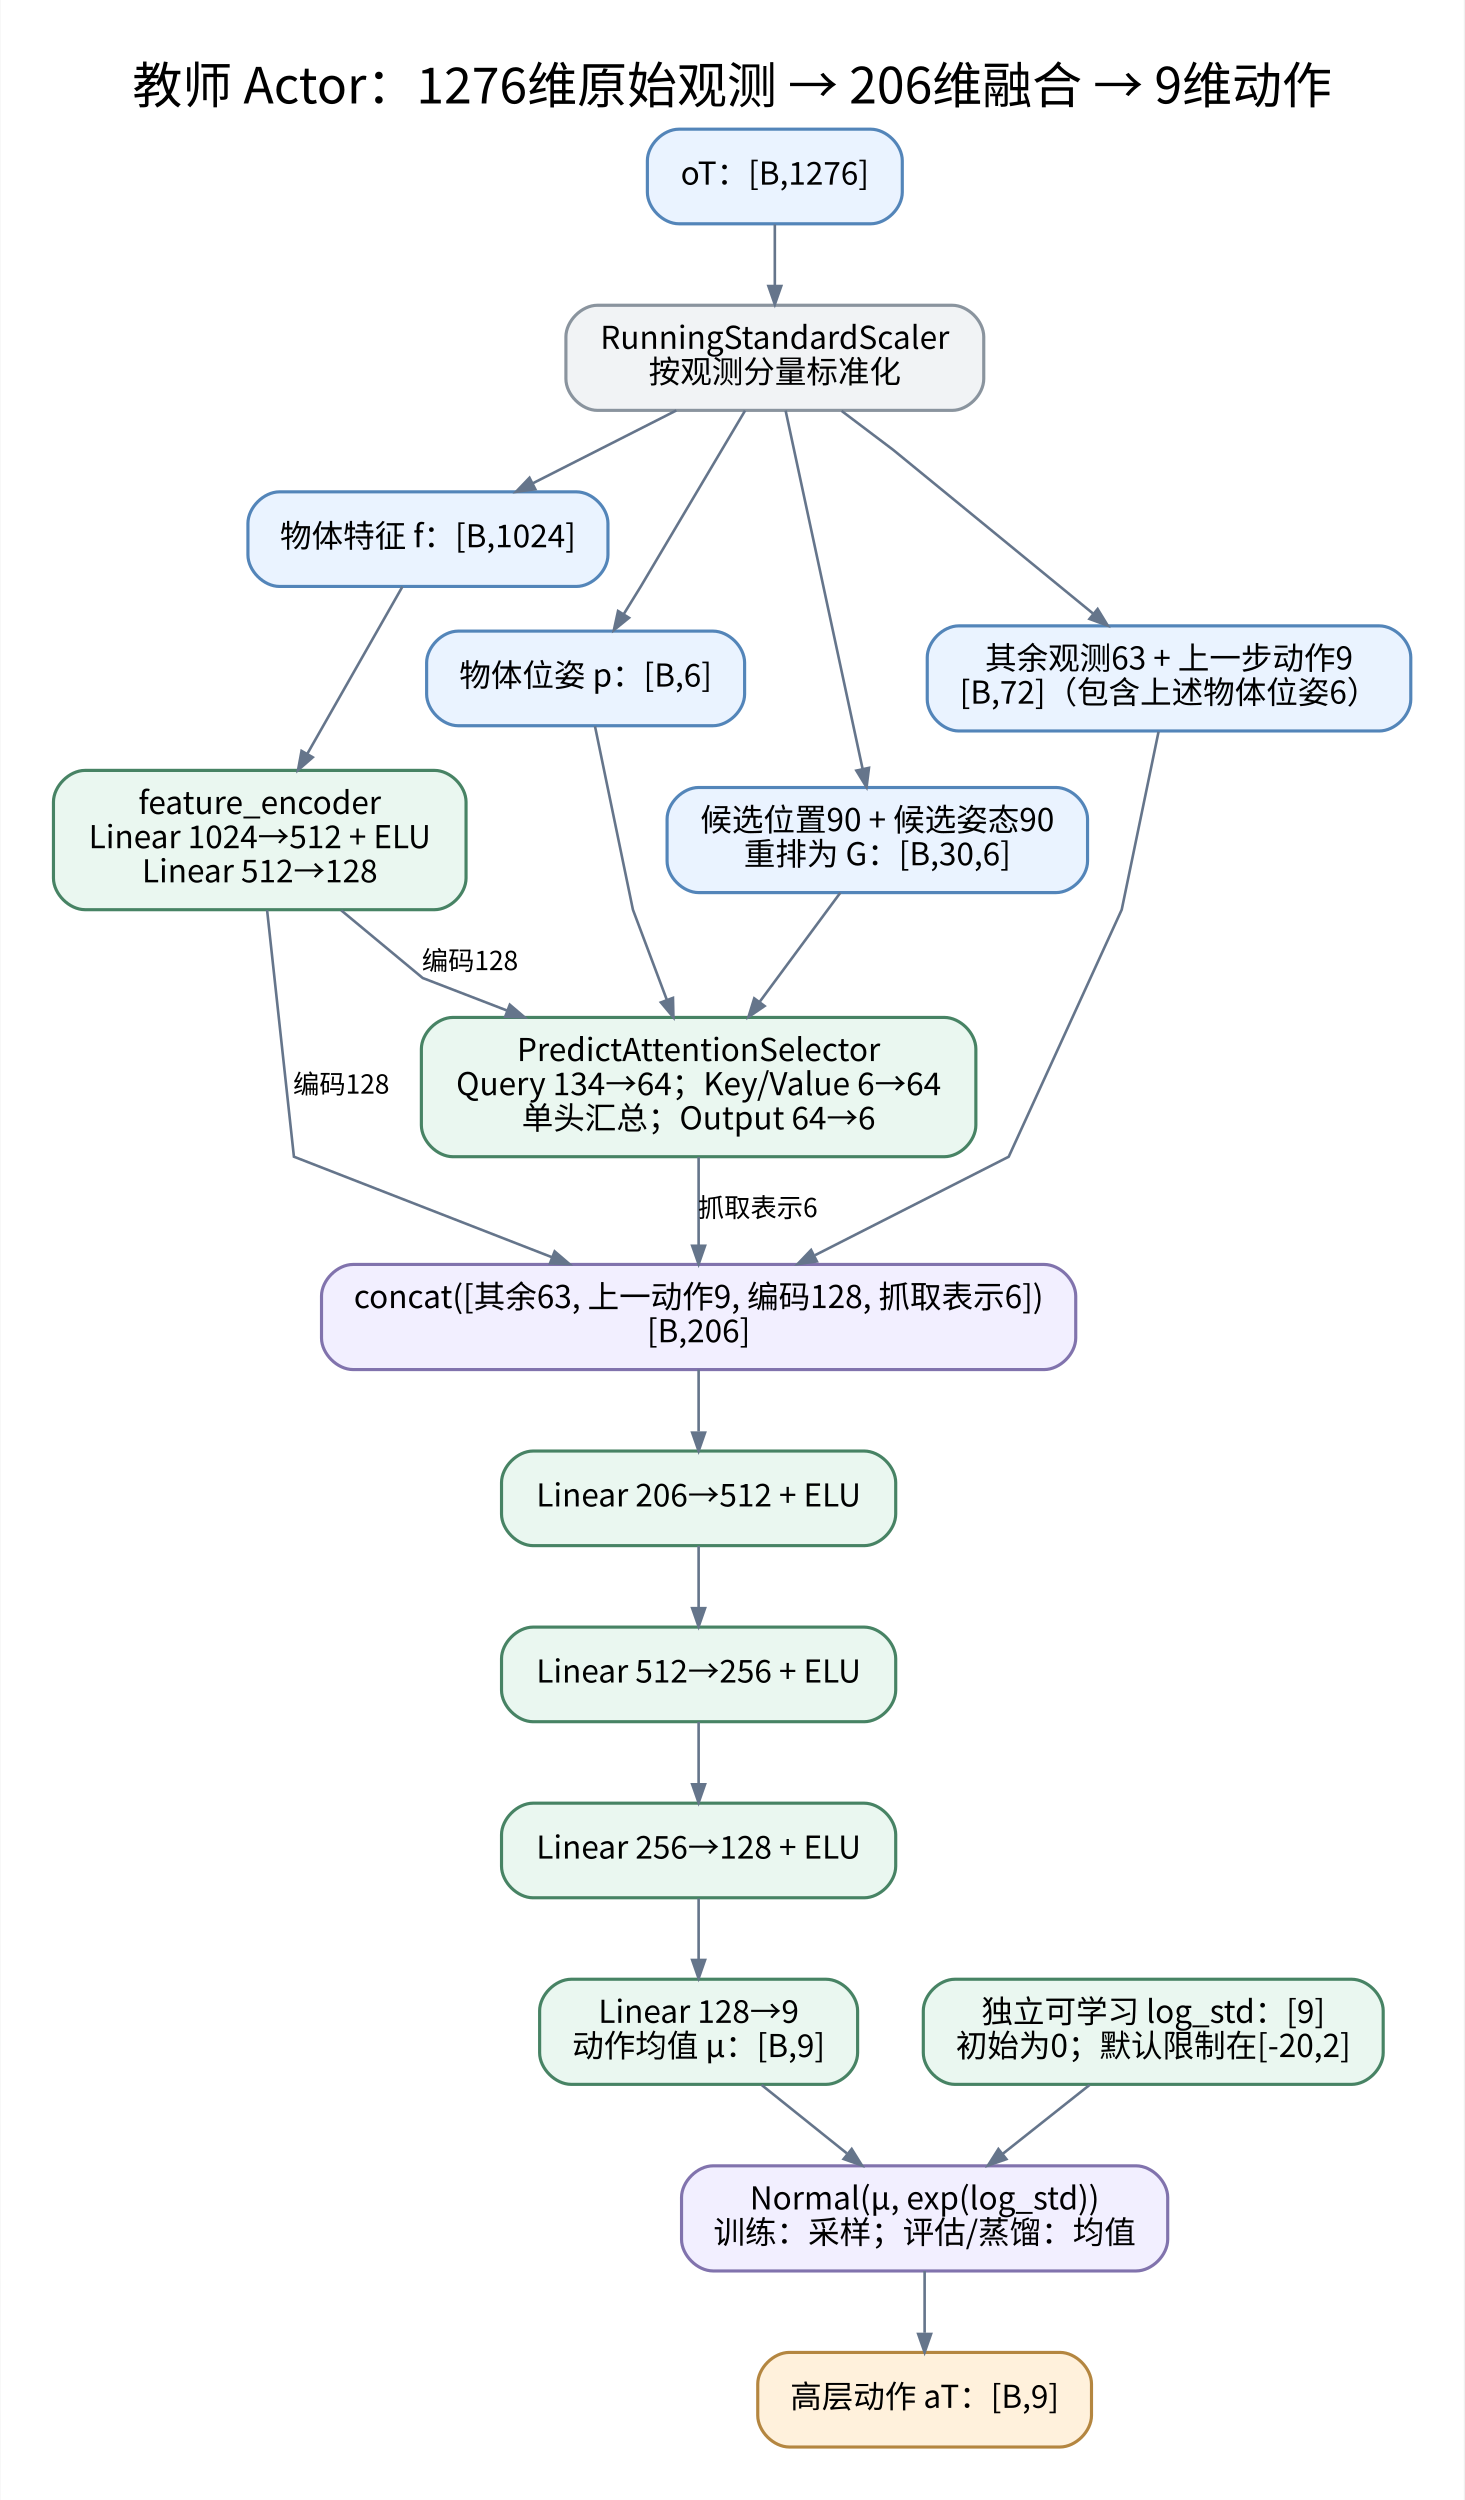
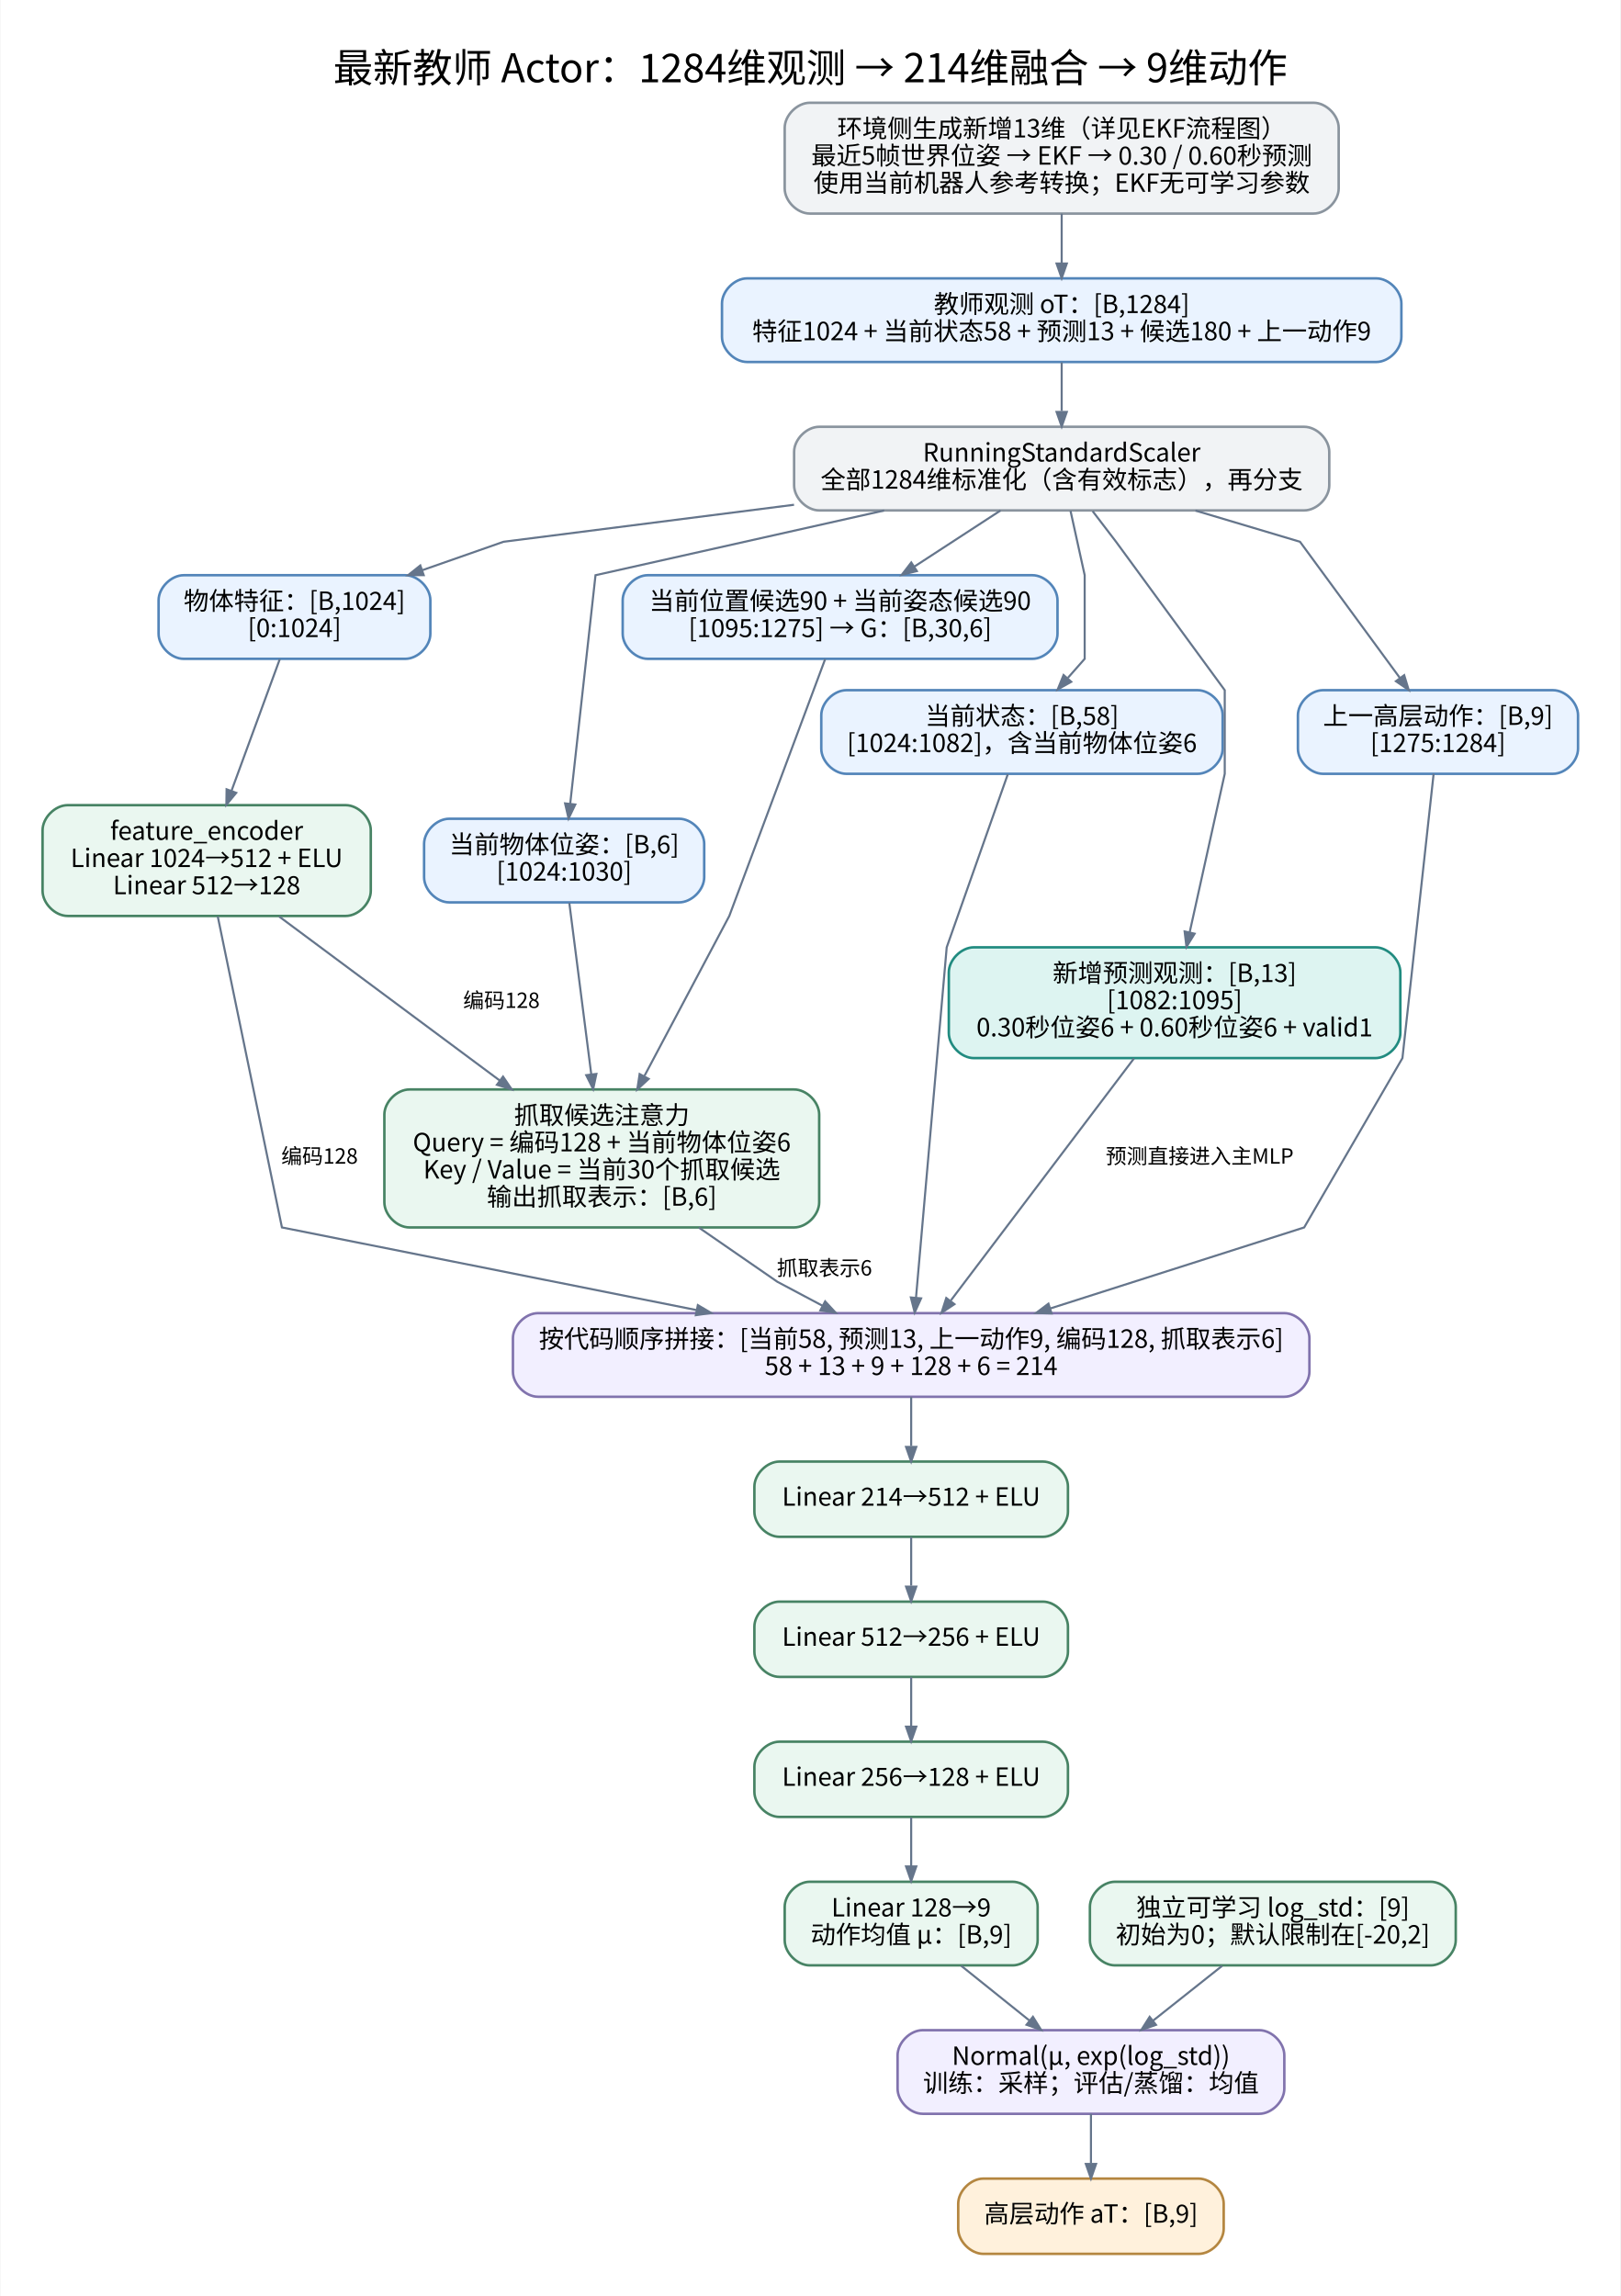
- <svg xmlns="http://www.w3.org/2000/svg" width="557pt" height="951pt" viewBox="0.00 0.00 556.82 951.32">
-   <g id="graph0" class="graph" transform="scale(1 1) rotate(0) translate(20.16 931.16)">
-     <polygon fill="white" stroke="transparent" points="-20.16,20.16 -20.16,-931.16 536.66,-931.16 536.66,20.16 -20.16,20.16" />
-     <text text-anchor="middle" x="258.25" y="-891.8" font-family="Noto Sans CJK SC" font-size="19.00">教师 Actor：1276维原始观测 → 206维融合 → 9维动作</text>
+ <svg xmlns="http://www.w3.org/2000/svg" width="775pt" height="1098pt" viewBox="0.00 0.00 774.82 1098.32">
+   <g id="graph0" class="graph" transform="scale(1 1) rotate(0) translate(20.16 1078.16)">
+     <polygon fill="white" stroke="transparent" points="-20.16,20.16 -20.16,-1078.16 754.66,-1078.16 754.66,20.16 -20.16,20.16" />
+     <text text-anchor="middle" x="367.25" y="-1038.8" font-family="Noto Sans CJK SC" font-size="19.00">最新教师 Actor：1284维观测 → 214维融合 → 9维动作</text>
    <g id="node1" class="node">
-       <path fill="#eaf3ff" stroke="#5385b9" stroke-width="1.2" d="M311,-882C311,-882 238,-882 238,-882 232,-882 226,-876 226,-870 226,-870 226,-858 226,-858 226,-852 232,-846 238,-846 238,-846 311,-846 311,-846 317,-846 323,-852 323,-858 323,-858 323,-870 323,-870 323,-876 317,-882 311,-882" />
-       <text text-anchor="middle" x="274.5" y="-860.9" font-family="Noto Sans CJK SC" font-size="12.00">oT：[B,1276]</text>
+       <path fill="#f1f3f5" stroke="#8a949e" stroke-width="1.2" d="M608,-1029C608,-1029 367,-1029 367,-1029 361,-1029 355,-1023 355,-1017 355,-1017 355,-988 355,-988 355,-982 361,-976 367,-976 367,-976 608,-976 608,-976 614,-976 620,-982 620,-988 620,-988 620,-1017 620,-1017 620,-1023 614,-1029 608,-1029" />
+       <text text-anchor="middle" x="487.5" y="-1012.4" font-family="Noto Sans CJK SC" font-size="12.00">环境侧生成新增13维（详见EKF流程图）</text>
+       <text text-anchor="middle" x="487.5" y="-999.4" font-family="Noto Sans CJK SC" font-size="12.00">最近5帧世界位姿 → EKF → 0.30 / 0.60秒预测</text>
+       <text text-anchor="middle" x="487.5" y="-986.4" font-family="Noto Sans CJK SC" font-size="12.00">使用当前机器人参考转换；EKF无可学习参数</text>
    </g>
    <g id="node2" class="node">
-       <path fill="#f1f3f5" stroke="#8a949e" stroke-width="1.2" d="M342,-815C342,-815 207,-815 207,-815 201,-815 195,-809 195,-803 195,-803 195,-787 195,-787 195,-781 201,-775 207,-775 207,-775 342,-775 342,-775 348,-775 354,-781 354,-787 354,-787 354,-803 354,-803 354,-809 348,-815 342,-815" />
-       <text text-anchor="middle" x="274.5" y="-798.4" font-family="Noto Sans CJK SC" font-size="12.00">RunningStandardScaler</text>
-       <text text-anchor="middle" x="274.5" y="-785.4" font-family="Noto Sans CJK SC" font-size="12.00">按观测分量标准化</text>
+       <path fill="#eaf3ff" stroke="#5385b9" stroke-width="1.2" d="M638,-945C638,-945 337,-945 337,-945 331,-945 325,-939 325,-933 325,-933 325,-917 325,-917 325,-911 331,-905 337,-905 337,-905 638,-905 638,-905 644,-905 650,-911 650,-917 650,-917 650,-933 650,-933 650,-939 644,-945 638,-945" />
+       <text text-anchor="middle" x="487.5" y="-928.4" font-family="Noto Sans CJK SC" font-size="12.00">教师观测 oT：[B,1284]</text>
+       <text text-anchor="middle" x="487.5" y="-915.4" font-family="Noto Sans CJK SC" font-size="12.00">特征1024 + 当前状态58 + 预测13 + 候选180 + 上一动作9</text>
    </g>
    <g id="edge1" class="edge">
-       <path fill="none" stroke="#65758b" d="M274.5,-845.75C274.5,-838.62 274.5,-830.2 274.5,-822.34" />
-       <polygon fill="#65758b" stroke="#65758b" points="276.95,-822.32 274.5,-815.32 272.05,-822.32 276.95,-822.32" />
+       <path fill="none" stroke="#65758b" d="M487.5,-975.94C487.5,-968.37 487.5,-960.06 487.5,-952.44" />
+       <polygon fill="#65758b" stroke="#65758b" points="489.95,-952.09 487.5,-945.09 485.05,-952.09 489.95,-952.09" />
    </g>
    <g id="node3" class="node">
-       <path fill="#eaf3ff" stroke="#5385b9" stroke-width="1.2" d="M199,-744C199,-744 86,-744 86,-744 80,-744 74,-738 74,-732 74,-732 74,-720 74,-720 74,-714 80,-708 86,-708 86,-708 199,-708 199,-708 205,-708 211,-714 211,-720 211,-720 211,-732 211,-732 211,-738 205,-744 199,-744" />
-       <text text-anchor="middle" x="142.5" y="-722.9" font-family="Noto Sans CJK SC" font-size="12.00">物体特征 f：[B,1024]</text>
+       <path fill="#f1f3f5" stroke="#8a949e" stroke-width="1.2" d="M603.5,-874C603.5,-874 371.5,-874 371.5,-874 365.5,-874 359.5,-868 359.5,-862 359.5,-862 359.5,-846 359.5,-846 359.5,-840 365.5,-834 371.5,-834 371.5,-834 603.5,-834 603.5,-834 609.5,-834 615.5,-840 615.5,-846 615.5,-846 615.5,-862 615.5,-862 615.5,-868 609.5,-874 603.5,-874" />
+       <text text-anchor="middle" x="487.5" y="-857.4" font-family="Noto Sans CJK SC" font-size="12.00">RunningStandardScaler</text>
+       <text text-anchor="middle" x="487.5" y="-844.4" font-family="Noto Sans CJK SC" font-size="12.00">全部1284维标准化（含有效标志），再分支</text>
    </g>
    <g id="edge2" class="edge">
-       <path fill="none" stroke="#65758b" d="M237.03,-774.98C219.92,-766.3 199.65,-756.01 182.27,-747.19" />
-       <polygon fill="#65758b" stroke="#65758b" points="183.36,-744.99 176.01,-744.01 181.14,-749.36 183.36,-744.99" />
+       <path fill="none" stroke="#65758b" d="M487.5,-904.78C487.5,-897.6 487.5,-889.32 487.5,-881.59" />
+       <polygon fill="#65758b" stroke="#65758b" points="489.95,-881.12 487.5,-874.12 485.05,-881.12 489.95,-881.12" />
    </g>
    <g id="node4" class="node">
-       <path fill="#eaf3ff" stroke="#5385b9" stroke-width="1.2" d="M251,-691C251,-691 154,-691 154,-691 148,-691 142,-685 142,-679 142,-679 142,-667 142,-667 142,-661 148,-655 154,-655 154,-655 251,-655 251,-655 257,-655 263,-661 263,-667 263,-667 263,-679 263,-679 263,-685 257,-691 251,-691" />
-       <text text-anchor="middle" x="202.5" y="-669.9" font-family="Noto Sans CJK SC" font-size="12.00">物体位姿 p：[B,6]</text>
+       <path fill="#eaf3ff" stroke="#5385b9" stroke-width="1.2" d="M173.5,-803C173.5,-803 67.5,-803 67.5,-803 61.5,-803 55.5,-797 55.5,-791 55.5,-791 55.5,-775 55.5,-775 55.5,-769 61.5,-763 67.5,-763 67.5,-763 173.5,-763 173.5,-763 179.5,-763 185.5,-769 185.5,-775 185.5,-775 185.5,-791 185.5,-791 185.5,-797 179.5,-803 173.5,-803" />
+       <text text-anchor="middle" x="120.5" y="-786.4" font-family="Noto Sans CJK SC" font-size="12.00">物体特征：[B,1024]</text>
+       <text text-anchor="middle" x="120.5" y="-773.4" font-family="Noto Sans CJK SC" font-size="12.00">[0:1024]</text>
    </g>
    <g id="edge3" class="edge">
-       <path fill="none" stroke="#65758b" d="M263.18,-774.91C248.16,-749.58 223.5,-708 223.5,-708 223.5,-708 220.64,-703.37 217.03,-697.52" />
-       <polygon fill="#65758b" stroke="#65758b" points="219.01,-696.07 213.25,-691.4 214.84,-698.64 219.01,-696.07" />
+       <path fill="none" stroke="#65758b" d="M359.47,-836.7C290.95,-827.97 220.5,-819 220.5,-819 220.5,-819 202.46,-812.69 181.7,-805.42" />
+       <polygon fill="#65758b" stroke="#65758b" points="182.31,-803.04 174.89,-803.04 180.69,-807.66 182.31,-803.04" />
    </g>
    <g id="node5" class="node">
-       <path fill="#eaf3ff" stroke="#5385b9" stroke-width="1.2" d="M381.5,-631.5C381.5,-631.5 245.5,-631.5 245.5,-631.5 239.5,-631.5 233.5,-625.5 233.5,-619.5 233.5,-619.5 233.5,-603.5 233.5,-603.5 233.5,-597.5 239.5,-591.5 245.5,-591.5 245.5,-591.5 381.5,-591.5 381.5,-591.5 387.5,-591.5 393.5,-597.5 393.5,-603.5 393.5,-603.5 393.5,-619.5 393.5,-619.5 393.5,-625.5 387.5,-631.5 381.5,-631.5" />
-       <text text-anchor="middle" x="313.5" y="-614.9" font-family="Noto Sans CJK SC" font-size="12.00">候选位置90 + 候选姿态90</text>
-       <text text-anchor="middle" x="313.5" y="-601.9" font-family="Noto Sans CJK SC" font-size="12.00">重排为 G：[B,30,6]</text>
+       <path fill="#eaf3ff" stroke="#5385b9" stroke-width="1.2" d="M304.5,-686.5C304.5,-686.5 194.5,-686.5 194.5,-686.5 188.5,-686.5 182.5,-680.5 182.5,-674.5 182.5,-674.5 182.5,-658.5 182.5,-658.5 182.5,-652.5 188.5,-646.5 194.5,-646.5 194.5,-646.5 304.5,-646.5 304.5,-646.5 310.5,-646.5 316.5,-652.5 316.5,-658.5 316.5,-658.5 316.5,-674.5 316.5,-674.5 316.5,-680.5 310.5,-686.5 304.5,-686.5" />
+       <text text-anchor="middle" x="249.5" y="-669.9" font-family="Noto Sans CJK SC" font-size="12.00">当前物体位姿：[B,6]</text>
+       <text text-anchor="middle" x="249.5" y="-656.9" font-family="Noto Sans CJK SC" font-size="12.00">[1024:1030]</text>
    </g>
    <g id="edge4" class="edge">
-       <path fill="none" stroke="#65758b" d="M278.6,-774.92C285.62,-742.24 299.96,-675.52 307.9,-638.57" />
-       <polygon fill="#65758b" stroke="#65758b" points="310.32,-638.96 309.4,-631.6 305.53,-637.93 310.32,-638.96" />
+       <path fill="none" stroke="#65758b" d="M402.56,-833.95C339.54,-819.82 264.5,-803 264.5,-803 264.5,-803 256.75,-732.97 252.39,-693.6" />
+       <polygon fill="#65758b" stroke="#65758b" points="254.82,-693.31 251.62,-686.63 249.95,-693.85 254.82,-693.31" />
    </g>
    <g id="node6" class="node">
-       <path fill="#eaf3ff" stroke="#5385b9" stroke-width="1.2" d="M504.5,-693C504.5,-693 344.5,-693 344.5,-693 338.5,-693 332.5,-687 332.5,-681 332.5,-681 332.5,-665 332.5,-665 332.5,-659 338.5,-653 344.5,-653 344.5,-653 504.5,-653 504.5,-653 510.5,-653 516.5,-659 516.5,-665 516.5,-665 516.5,-681 516.5,-681 516.5,-687 510.5,-693 504.5,-693" />
-       <text text-anchor="middle" x="424.5" y="-676.4" font-family="Noto Sans CJK SC" font-size="12.00">其余观测63 + 上一步动作9</text>
-       <text text-anchor="middle" x="424.5" y="-663.4" font-family="Noto Sans CJK SC" font-size="12.00">[B,72]（包含上述物体位姿6）</text>
+       <path fill="#eaf3ff" stroke="#5385b9" stroke-width="1.2" d="M473.5,-803C473.5,-803 289.5,-803 289.5,-803 283.5,-803 277.5,-797 277.5,-791 277.5,-791 277.5,-775 277.5,-775 277.5,-769 283.5,-763 289.5,-763 289.5,-763 473.5,-763 473.5,-763 479.5,-763 485.5,-769 485.5,-775 485.5,-775 485.5,-791 485.5,-791 485.5,-797 479.5,-803 473.5,-803" />
+       <text text-anchor="middle" x="381.5" y="-786.4" font-family="Noto Sans CJK SC" font-size="12.00">当前位置候选90 + 当前姿态候选90</text>
+       <text text-anchor="middle" x="381.5" y="-773.4" font-family="Noto Sans CJK SC" font-size="12.00">[1095:1275] → G：[B,30,6]</text>
    </g>
    <g id="edge5" class="edge">
-       <path fill="none" stroke="#65758b" d="M299.89,-774.81C310.1,-767.1 319.5,-760 319.5,-760 319.5,-760 364.49,-723.15 395.57,-697.7" />
-       <polygon fill="#65758b" stroke="#65758b" points="397.33,-699.42 401.2,-693.09 394.23,-695.63 397.33,-699.42" />
+       <path fill="none" stroke="#65758b" d="M458.25,-833.96C445.5,-825.66 430.43,-815.85 417.04,-807.13" />
+       <polygon fill="#65758b" stroke="#65758b" points="418.22,-804.98 411.02,-803.21 415.55,-809.09 418.22,-804.98" />
    </g>
    <g id="node7" class="node">
-       <path fill="#eaf7f0" stroke="#478364" stroke-width="1.2" d="M145,-638C145,-638 12,-638 12,-638 6,-638 0,-632 0,-626 0,-626 0,-597 0,-597 0,-591 6,-585 12,-585 12,-585 145,-585 145,-585 151,-585 157,-591 157,-597 157,-597 157,-626 157,-626 157,-632 151,-638 145,-638" />
-       <text text-anchor="middle" x="78.5" y="-621.4" font-family="Noto Sans CJK SC" font-size="12.00">feature_encoder</text>
-       <text text-anchor="middle" x="78.5" y="-608.4" font-family="Noto Sans CJK SC" font-size="12.00">Linear 1024→512 + ELU</text>
-       <text text-anchor="middle" x="78.5" y="-595.4" font-family="Noto Sans CJK SC" font-size="12.00">Linear 512→128</text>
+       <path fill="#eaf3ff" stroke="#5385b9" stroke-width="1.2" d="M552.5,-748C552.5,-748 384.5,-748 384.5,-748 378.5,-748 372.5,-742 372.5,-736 372.5,-736 372.5,-720 372.5,-720 372.5,-714 378.5,-708 384.5,-708 384.5,-708 552.5,-708 552.5,-708 558.5,-708 564.5,-714 564.5,-720 564.5,-720 564.5,-736 564.5,-736 564.5,-742 558.5,-748 552.5,-748" />
+       <text text-anchor="middle" x="468.5" y="-731.4" font-family="Noto Sans CJK SC" font-size="12.00">当前状态：[B,58]</text>
+       <text text-anchor="middle" x="468.5" y="-718.4" font-family="Noto Sans CJK SC" font-size="12.00">[1024:1082]，含当前物体位姿6</text>
    </g>
    <g id="edge6" class="edge">
-       <path fill="none" stroke="#65758b" d="M132.78,-707.91C123.21,-691.09 108.36,-664.99 96.61,-644.34" />
-       <polygon fill="#65758b" stroke="#65758b" points="98.66,-642.99 93.07,-638.12 94.41,-645.41 98.66,-642.99" />
+       <path fill="none" stroke="#65758b" d="M491.72,-833.81C494.82,-819.71 498.5,-803 498.5,-803 498.5,-803 498.5,-763 498.5,-763 498.5,-763 495.04,-759.07 490.46,-753.89" />
+       <polygon fill="#65758b" stroke="#65758b" points="492.07,-752.01 485.6,-748.38 488.4,-755.25 492.07,-752.01" />
    </g>
    <g id="node8" class="node">
-       <path fill="#eaf7f0" stroke="#478364" stroke-width="1.2" d="M339,-544C339,-544 152,-544 152,-544 146,-544 140,-538 140,-532 140,-532 140,-503 140,-503 140,-497 146,-491 152,-491 152,-491 339,-491 339,-491 345,-491 351,-497 351,-503 351,-503 351,-532 351,-532 351,-538 345,-544 339,-544" />
-       <text text-anchor="middle" x="245.5" y="-527.4" font-family="Noto Sans CJK SC" font-size="12.00">PredictAttentionSelector</text>
-       <text text-anchor="middle" x="245.5" y="-514.4" font-family="Noto Sans CJK SC" font-size="12.00">Query 134→64；Key/Value 6→64</text>
-       <text text-anchor="middle" x="245.5" y="-501.4" font-family="Noto Sans CJK SC" font-size="12.00">单头汇总；Output 64→6</text>
+       <path fill="#ddf4f1" stroke="#218b80" stroke-width="1.2" d="M637.5,-625C637.5,-625 445.5,-625 445.5,-625 439.5,-625 433.5,-619 433.5,-613 433.5,-613 433.5,-584 433.5,-584 433.5,-578 439.5,-572 445.5,-572 445.5,-572 637.5,-572 637.5,-572 643.5,-572 649.5,-578 649.5,-584 649.5,-584 649.5,-613 649.5,-613 649.5,-619 643.5,-625 637.5,-625" />
+       <text text-anchor="middle" x="541.5" y="-608.4" font-family="Noto Sans CJK SC" font-size="12.00">新增预测观测：[B,13]</text>
+       <text text-anchor="middle" x="541.5" y="-595.4" font-family="Noto Sans CJK SC" font-size="12.00">[1082:1095]</text>
+       <text text-anchor="middle" x="541.5" y="-582.4" font-family="Noto Sans CJK SC" font-size="12.00">0.30秒位姿6 + 0.60秒位姿6 + valid1</text>
+     </g>
+     <g id="edge7" class="edge">
+       <path fill="none" stroke="#65758b" d="M502.32,-833.62C508.16,-825.98 513.5,-819 513.5,-819 513.5,-819 565.5,-748 565.5,-748 565.5,-748 565.5,-708 565.5,-708 565.5,-708 555.81,-664.18 548.74,-632.23" />
+       <polygon fill="#65758b" stroke="#65758b" points="551.09,-631.52 547.19,-625.21 546.31,-632.58 551.09,-631.52" />
+     </g>
+     <g id="node9" class="node">
+       <path fill="#eaf3ff" stroke="#5385b9" stroke-width="1.2" d="M722.5,-748C722.5,-748 612.5,-748 612.5,-748 606.5,-748 600.5,-742 600.5,-736 600.5,-736 600.5,-720 600.5,-720 600.5,-714 606.5,-708 612.5,-708 612.5,-708 722.5,-708 722.5,-708 728.5,-708 734.5,-714 734.5,-720 734.5,-720 734.5,-736 734.5,-736 734.5,-742 728.5,-748 722.5,-748" />
+       <text text-anchor="middle" x="667.5" y="-731.4" font-family="Noto Sans CJK SC" font-size="12.00">上一高层动作：[B,9]</text>
+       <text text-anchor="middle" x="667.5" y="-718.4" font-family="Noto Sans CJK SC" font-size="12.00">[1275:1284]</text>
    </g>
    <g id="edge8" class="edge">
-       <path fill="none" stroke="#65758b" d="M206.06,-654.81C211.3,-629.46 220.5,-585 220.5,-585 220.5,-585 227.01,-567.68 233.39,-550.72" />
-       <polygon fill="#65758b" stroke="#65758b" points="235.74,-551.43 235.91,-544.02 231.15,-549.71 235.74,-551.43" />
+       <path fill="none" stroke="#65758b" d="M551.5,-833.91C577.48,-826.16 601.5,-819 601.5,-819 601.5,-819 629.7,-780.54 649.24,-753.91" />
+       <polygon fill="#65758b" stroke="#65758b" points="651.34,-755.18 653.5,-748.09 647.39,-752.28 651.34,-755.18" />
+     </g>
+     <g id="node10" class="node">
+       <path fill="#eaf7f0" stroke="#478364" stroke-width="1.2" d="M145,-693C145,-693 12,-693 12,-693 6,-693 0,-687 0,-681 0,-681 0,-652 0,-652 0,-646 6,-640 12,-640 12,-640 145,-640 145,-640 151,-640 157,-646 157,-652 157,-652 157,-681 157,-681 157,-687 151,-693 145,-693" />
+       <text text-anchor="middle" x="78.5" y="-676.4" font-family="Noto Sans CJK SC" font-size="12.00">feature_encoder</text>
+       <text text-anchor="middle" x="78.5" y="-663.4" font-family="Noto Sans CJK SC" font-size="12.00">Linear 1024→512 + ELU</text>
+       <text text-anchor="middle" x="78.5" y="-650.4" font-family="Noto Sans CJK SC" font-size="12.00">Linear 512→128</text>
    </g>
    <g id="edge9" class="edge">
-       <path fill="none" stroke="#65758b" d="M299.41,-591.44C290.56,-579.46 278.93,-563.73 268.74,-549.94" />
-       <polygon fill="#65758b" stroke="#65758b" points="270.6,-548.34 264.47,-544.17 266.66,-551.25 270.6,-548.34" />
-     </g>
-     <g id="node9" class="node">
-       <path fill="#f2efff" stroke="#8173ad" stroke-width="1.2" d="M377,-450C377,-450 114,-450 114,-450 108,-450 102,-444 102,-438 102,-438 102,-422 102,-422 102,-416 108,-410 114,-410 114,-410 377,-410 377,-410 383,-410 389,-416 389,-422 389,-422 389,-438 389,-438 389,-444 383,-450 377,-450" />
-       <text text-anchor="middle" x="245.5" y="-433.4" font-family="Noto Sans CJK SC" font-size="12.00">concat([其余63, 上一动作9, 编码128, 抓取表示6])</text>
-       <text text-anchor="middle" x="245.5" y="-420.4" font-family="Noto Sans CJK SC" font-size="12.00">[B,206]</text>
+       <path fill="none" stroke="#65758b" d="M113.47,-762.84C107.18,-745.68 97.82,-720.16 90.37,-699.85" />
+       <polygon fill="#65758b" stroke="#65758b" points="92.63,-698.9 87.92,-693.18 88.03,-700.59 92.63,-698.9" />
+     </g>
+     <g id="node11" class="node">
+       <path fill="#eaf7f0" stroke="#478364" stroke-width="1.2" d="M359.5,-557C359.5,-557 175.5,-557 175.5,-557 169.5,-557 163.5,-551 163.5,-545 163.5,-545 163.5,-503 163.5,-503 163.5,-497 169.5,-491 175.5,-491 175.5,-491 359.5,-491 359.5,-491 365.5,-491 371.5,-497 371.5,-503 371.5,-503 371.5,-545 371.5,-545 371.5,-551 365.5,-557 359.5,-557" />
+       <text text-anchor="middle" x="267.5" y="-540.4" font-family="Noto Sans CJK SC" font-size="12.00">抓取候选注意力</text>
+       <text text-anchor="middle" x="267.5" y="-527.4" font-family="Noto Sans CJK SC" font-size="12.00">Query = 编码128 + 当前物体位姿6</text>
+       <text text-anchor="middle" x="267.5" y="-514.4" font-family="Noto Sans CJK SC" font-size="12.00">Key / Value = 当前30个抓取候选</text>
+       <text text-anchor="middle" x="267.5" y="-501.4" font-family="Noto Sans CJK SC" font-size="12.00">输出抓取表示：[B,6]</text>
    </g>
    <g id="edge11" class="edge">
-       <path fill="none" stroke="#65758b" d="M420.51,-652.69C415.2,-627.06 406.5,-585 406.5,-585 406.5,-585 363.5,-491 363.5,-491 363.5,-491 323.24,-470.53 289.75,-453.5" />
-       <polygon fill="#65758b" stroke="#65758b" points="290.51,-451.14 283.16,-450.15 288.29,-455.51 290.51,-451.14" />
-     </g>
-     <g id="edge7" class="edge">
-       <path fill="none" stroke="#65758b" d="M109.5,-584.75C125,-571.88 140.5,-559 140.5,-559 140.5,-559 154.65,-553.54 172.55,-546.64" />
-       <polygon fill="#65758b" stroke="#65758b" points="173.65,-548.84 179.3,-544.03 171.89,-544.27 173.65,-548.84" />
-       <text text-anchor="middle" x="158.5" y="-562" font-family="Noto Sans CJK SC" font-size="10.00">编码128</text>
+       <path fill="none" stroke="#65758b" d="M251.97,-646.26C254.66,-625.22 259.05,-590.93 262.48,-564.17" />
+       <polygon fill="#65758b" stroke="#65758b" points="264.92,-564.45 263.38,-557.19 260.06,-563.83 264.92,-564.45" />
+     </g>
+     <g id="edge12" class="edge">
+       <path fill="none" stroke="#65758b" d="M374.35,-762.85C359.89,-724.09 328.5,-640 328.5,-640 328.5,-640 305.68,-596.99 287.96,-563.57" />
+       <polygon fill="#65758b" stroke="#65758b" points="289.94,-562.07 284.49,-557.03 285.61,-564.37 289.94,-562.07" />
+     </g>
+     <g id="node12" class="node">
+       <path fill="#f2efff" stroke="#8173ad" stroke-width="1.2" d="M594,-450C594,-450 237,-450 237,-450 231,-450 225,-444 225,-438 225,-438 225,-422 225,-422 225,-416 231,-410 237,-410 237,-410 594,-410 594,-410 600,-410 606,-416 606,-422 606,-422 606,-438 606,-438 606,-444 600,-450 594,-450" />
+       <text text-anchor="middle" x="415.5" y="-433.4" font-family="Noto Sans CJK SC" font-size="12.00">按代码顺序拼接：[当前58, 预测13, 上一动作9, 编码128, 抓取表示6]</text>
+       <text text-anchor="middle" x="415.5" y="-420.4" font-family="Noto Sans CJK SC" font-size="12.00">58 + 13 + 9 + 128 + 6 = 214</text>
+     </g>
+     <g id="edge14" class="edge">
+       <path fill="none" stroke="#65758b" d="M461.73,-707.81C451.3,-678.27 432.5,-625 432.5,-625 432.5,-625 422.46,-510.41 417.81,-457.37" />
+       <polygon fill="#65758b" stroke="#65758b" points="420.24,-457.07 417.19,-450.31 415.36,-457.5 420.24,-457.07" />
+     </g>
+     <g id="edge16" class="edge">
+       <path fill="none" stroke="#65758b" d="M522.09,-571.85C498.27,-540.38 458.16,-487.37 434.52,-456.13" />
+       <polygon fill="#65758b" stroke="#65758b" points="436.2,-454.29 430.02,-450.19 432.29,-457.25 436.2,-454.29" />
+       <text text-anchor="middle" x="553.5" y="-521.5" font-family="Noto Sans CJK SC" font-size="10.00">预测直接进入主MLP</text>
+     </g>
+     <g id="edge17" class="edge">
+       <path fill="none" stroke="#65758b" d="M665.42,-707.99C660.88,-666.6 650.5,-572 650.5,-572 650.5,-572 603.5,-491 603.5,-491 603.5,-491 536.17,-469.51 482.1,-452.26" />
+       <polygon fill="#65758b" stroke="#65758b" points="482.66,-449.86 475.24,-450.07 481.17,-454.53 482.66,-449.86" />
    </g>
    <g id="edge10" class="edge">
-       <path fill="none" stroke="#65758b" d="M81.29,-584.86C85.11,-549.75 91.5,-491 91.5,-491 91.5,-491 145.59,-469.93 189.65,-452.76" />
-       <polygon fill="#65758b" stroke="#65758b" points="190.72,-454.97 196.35,-450.15 188.94,-450.41 190.72,-454.97" />
-       <text text-anchor="middle" x="109.5" y="-515" font-family="Noto Sans CJK SC" font-size="10.00">编码128</text>
-     </g>
-     <g id="edge12" class="edge">
-       <path fill="none" stroke="#65758b" d="M245.5,-490.85C245.5,-480.22 245.5,-467.9 245.5,-457.21" />
-       <polygon fill="#65758b" stroke="#65758b" points="247.95,-457.11 245.5,-450.11 243.05,-457.11 247.95,-457.11" />
-       <text text-anchor="middle" x="268" y="-468" font-family="Noto Sans CJK SC" font-size="10.00">抓取表示6</text>
-     </g>
-     <g id="node10" class="node">
-       <path fill="#eaf7f0" stroke="#478364" stroke-width="1.2" d="M308.5,-379C308.5,-379 182.5,-379 182.5,-379 176.5,-379 170.5,-373 170.5,-367 170.5,-367 170.5,-355 170.5,-355 170.5,-349 176.5,-343 182.5,-343 182.5,-343 308.5,-343 308.5,-343 314.5,-343 320.5,-349 320.5,-355 320.5,-355 320.5,-367 320.5,-367 320.5,-373 314.5,-379 308.5,-379" />
-       <text text-anchor="middle" x="245.5" y="-357.9" font-family="Noto Sans CJK SC" font-size="12.00">Linear 206→512 + ELU</text>
+       <path fill="none" stroke="#65758b" d="M113.17,-639.73C142.78,-617.71 185.72,-585.79 218.79,-561.21" />
+       <polygon fill="#65758b" stroke="#65758b" points="220.27,-563.16 224.43,-557.02 217.35,-559.23 220.27,-563.16" />
+       <text text-anchor="middle" x="219.5" y="-596" font-family="Noto Sans CJK SC" font-size="10.00">编码128</text>
    </g>
    <g id="edge13" class="edge">
-       <path fill="none" stroke="#65758b" d="M245.5,-409.98C245.5,-402.67 245.5,-394.22 245.5,-386.46" />
-       <polygon fill="#65758b" stroke="#65758b" points="247.95,-386.01 245.5,-379.01 243.05,-386.01 247.95,-386.01" />
-     </g>
-     <g id="node11" class="node">
-       <path fill="#eaf7f0" stroke="#478364" stroke-width="1.2" d="M308.5,-312C308.5,-312 182.5,-312 182.5,-312 176.5,-312 170.5,-306 170.5,-300 170.5,-300 170.5,-288 170.5,-288 170.5,-282 176.5,-276 182.5,-276 182.5,-276 308.5,-276 308.5,-276 314.5,-276 320.5,-282 320.5,-288 320.5,-288 320.5,-300 320.5,-300 320.5,-306 314.5,-312 308.5,-312" />
-       <text text-anchor="middle" x="245.5" y="-290.9" font-family="Noto Sans CJK SC" font-size="12.00">Linear 512→256 + ELU</text>
-     </g>
-     <g id="edge14" class="edge">
-       <path fill="none" stroke="#65758b" d="M245.5,-342.92C245.5,-335.81 245.5,-327.42 245.5,-319.66" />
-       <polygon fill="#65758b" stroke="#65758b" points="247.95,-319.19 245.5,-312.19 243.05,-319.19 247.95,-319.19" />
-     </g>
-     <g id="node12" class="node">
-       <path fill="#eaf7f0" stroke="#478364" stroke-width="1.2" d="M308.5,-245C308.5,-245 182.5,-245 182.5,-245 176.5,-245 170.5,-239 170.5,-233 170.5,-233 170.5,-221 170.5,-221 170.5,-215 176.5,-209 182.5,-209 182.5,-209 308.5,-209 308.5,-209 314.5,-209 320.5,-215 320.5,-221 320.5,-221 320.5,-233 320.5,-233 320.5,-239 314.5,-245 308.5,-245" />
-       <text text-anchor="middle" x="245.5" y="-223.9" font-family="Noto Sans CJK SC" font-size="12.00">Linear 256→128 + ELU</text>
+       <path fill="none" stroke="#65758b" d="M83.81,-639.75C93.83,-591.21 114.5,-491 114.5,-491 114.5,-491 225.61,-468.85 312.82,-451.47" />
+       <polygon fill="#65758b" stroke="#65758b" points="313.46,-453.84 319.85,-450.07 312.5,-449.03 313.46,-453.84" />
+       <text text-anchor="middle" x="132.5" y="-521.5" font-family="Noto Sans CJK SC" font-size="10.00">编码128</text>
    </g>
    <g id="edge15" class="edge">
-       <path fill="none" stroke="#65758b" d="M245.5,-275.92C245.5,-268.81 245.5,-260.42 245.5,-252.66" />
-       <polygon fill="#65758b" stroke="#65758b" points="247.95,-252.19 245.5,-245.19 243.05,-252.19 247.95,-252.19" />
+       <path fill="none" stroke="#65758b" d="M313.92,-490.95C333.35,-477.53 351.5,-465 351.5,-465 351.5,-465 361.19,-459.85 373.04,-453.56" />
+       <polygon fill="#65758b" stroke="#65758b" points="374.35,-455.63 379.39,-450.19 372.05,-451.31 374.35,-455.63" />
+       <text text-anchor="middle" x="374" y="-468" font-family="Noto Sans CJK SC" font-size="10.00">抓取表示6</text>
    </g>
    <g id="node13" class="node">
-       <path fill="#eaf7f0" stroke="#478364" stroke-width="1.2" d="M294,-178C294,-178 197,-178 197,-178 191,-178 185,-172 185,-166 185,-166 185,-150 185,-150 185,-144 191,-138 197,-138 197,-138 294,-138 294,-138 300,-138 306,-144 306,-150 306,-150 306,-166 306,-166 306,-172 300,-178 294,-178" />
-       <text text-anchor="middle" x="245.5" y="-161.4" font-family="Noto Sans CJK SC" font-size="12.00">Linear 128→9</text>
-       <text text-anchor="middle" x="245.5" y="-148.4" font-family="Noto Sans CJK SC" font-size="12.00">动作均值 μ：[B,9]</text>
-     </g>
-     <g id="edge16" class="edge">
-       <path fill="none" stroke="#65758b" d="M245.5,-208.75C245.5,-201.62 245.5,-193.2 245.5,-185.34" />
-       <polygon fill="#65758b" stroke="#65758b" points="247.95,-185.32 245.5,-178.32 243.05,-185.32 247.95,-185.32" />
+       <path fill="#eaf7f0" stroke="#478364" stroke-width="1.2" d="M478.5,-379C478.5,-379 352.5,-379 352.5,-379 346.5,-379 340.5,-373 340.5,-367 340.5,-367 340.5,-355 340.5,-355 340.5,-349 346.5,-343 352.5,-343 352.5,-343 478.5,-343 478.5,-343 484.5,-343 490.5,-349 490.5,-355 490.5,-355 490.5,-367 490.5,-367 490.5,-373 484.5,-379 478.5,-379" />
+       <text text-anchor="middle" x="415.5" y="-357.9" font-family="Noto Sans CJK SC" font-size="12.00">Linear 214→512 + ELU</text>
+     </g>
+     <g id="edge18" class="edge">
+       <path fill="none" stroke="#65758b" d="M415.5,-409.98C415.5,-402.67 415.5,-394.22 415.5,-386.46" />
+       <polygon fill="#65758b" stroke="#65758b" points="417.95,-386.01 415.5,-379.01 413.05,-386.01 417.95,-386.01" />
+     </g>
+     <g id="node14" class="node">
+       <path fill="#eaf7f0" stroke="#478364" stroke-width="1.2" d="M478.5,-312C478.5,-312 352.5,-312 352.5,-312 346.5,-312 340.5,-306 340.5,-300 340.5,-300 340.5,-288 340.5,-288 340.5,-282 346.5,-276 352.5,-276 352.5,-276 478.5,-276 478.5,-276 484.5,-276 490.5,-282 490.5,-288 490.5,-288 490.5,-300 490.5,-300 490.5,-306 484.5,-312 478.5,-312" />
+       <text text-anchor="middle" x="415.5" y="-290.9" font-family="Noto Sans CJK SC" font-size="12.00">Linear 512→256 + ELU</text>
+     </g>
+     <g id="edge19" class="edge">
+       <path fill="none" stroke="#65758b" d="M415.5,-342.92C415.5,-335.81 415.5,-327.42 415.5,-319.66" />
+       <polygon fill="#65758b" stroke="#65758b" points="417.95,-319.19 415.5,-312.19 413.05,-319.19 417.95,-319.19" />
    </g>
    <g id="node15" class="node">
-       <path fill="#f2efff" stroke="#8173ad" stroke-width="1.2" d="M412,-107C412,-107 251,-107 251,-107 245,-107 239,-101 239,-95 239,-95 239,-79 239,-79 239,-73 245,-67 251,-67 251,-67 412,-67 412,-67 418,-67 424,-73 424,-79 424,-79 424,-95 424,-95 424,-101 418,-107 412,-107" />
-       <text text-anchor="middle" x="331.5" y="-90.4" font-family="Noto Sans CJK SC" font-size="12.00">Normal(μ, exp(log_std))</text>
-       <text text-anchor="middle" x="331.5" y="-77.4" font-family="Noto Sans CJK SC" font-size="12.00">训练：采样；评估/蒸馏：均值</text>
-     </g>
-     <g id="edge17" class="edge">
-       <path fill="none" stroke="#65758b" d="M269.46,-137.78C279.52,-129.7 291.33,-120.23 301.93,-111.73" />
-       <polygon fill="#65758b" stroke="#65758b" points="303.75,-113.41 307.67,-107.12 300.68,-109.59 303.75,-113.41" />
-     </g>
-     <g id="node14" class="node">
-       <path fill="#eaf7f0" stroke="#478364" stroke-width="1.2" d="M494,-178C494,-178 343,-178 343,-178 337,-178 331,-172 331,-166 331,-166 331,-150 331,-150 331,-144 337,-138 343,-138 343,-138 494,-138 494,-138 500,-138 506,-144 506,-150 506,-150 506,-166 506,-166 506,-172 500,-178 494,-178" />
-       <text text-anchor="middle" x="418.5" y="-161.4" font-family="Noto Sans CJK SC" font-size="12.00">独立可学习 log_std：[9]</text>
-       <text text-anchor="middle" x="418.5" y="-148.4" font-family="Noto Sans CJK SC" font-size="12.00">初始为0；默认限制在[-20,2]</text>
-     </g>
-     <g id="edge19" class="edge">
-       <path fill="none" stroke="#65758b" d="M394.27,-137.78C383.99,-129.63 371.92,-120.05 361.12,-111.49" />
-       <polygon fill="#65758b" stroke="#65758b" points="362.61,-109.55 355.6,-107.12 359.57,-113.39 362.61,-109.55" />
+       <path fill="#eaf7f0" stroke="#478364" stroke-width="1.2" d="M478.5,-245C478.5,-245 352.5,-245 352.5,-245 346.5,-245 340.5,-239 340.5,-233 340.5,-233 340.5,-221 340.5,-221 340.5,-215 346.5,-209 352.5,-209 352.5,-209 478.5,-209 478.5,-209 484.5,-209 490.5,-215 490.5,-221 490.5,-221 490.5,-233 490.5,-233 490.5,-239 484.5,-245 478.5,-245" />
+       <text text-anchor="middle" x="415.5" y="-223.9" font-family="Noto Sans CJK SC" font-size="12.00">Linear 256→128 + ELU</text>
+     </g>
+     <g id="edge20" class="edge">
+       <path fill="none" stroke="#65758b" d="M415.5,-275.92C415.5,-268.81 415.5,-260.42 415.5,-252.66" />
+       <polygon fill="#65758b" stroke="#65758b" points="417.95,-252.19 415.5,-245.19 413.05,-252.19 417.95,-252.19" />
    </g>
    <g id="node16" class="node">
-       <path fill="#fff1dc" stroke="#b48640" stroke-width="1.2" d="M383,-36C383,-36 280,-36 280,-36 274,-36 268,-30 268,-24 268,-24 268,-12 268,-12 268,-6 274,0 280,0 280,0 383,0 383,0 389,0 395,-6 395,-12 395,-12 395,-24 395,-24 395,-30 389,-36 383,-36" />
-       <text text-anchor="middle" x="331.5" y="-14.9" font-family="Noto Sans CJK SC" font-size="12.00">高层动作 aT：[B,9]</text>
-     </g>
-     <g id="edge18" class="edge">
-       <path fill="none" stroke="#65758b" d="M331.5,-66.98C331.5,-59.67 331.5,-51.22 331.5,-43.46" />
-       <polygon fill="#65758b" stroke="#65758b" points="333.95,-43.01 331.5,-36.01 329.05,-43.01 333.95,-43.01" />
+       <path fill="#eaf7f0" stroke="#478364" stroke-width="1.2" d="M464,-178C464,-178 367,-178 367,-178 361,-178 355,-172 355,-166 355,-166 355,-150 355,-150 355,-144 361,-138 367,-138 367,-138 464,-138 464,-138 470,-138 476,-144 476,-150 476,-150 476,-166 476,-166 476,-172 470,-178 464,-178" />
+       <text text-anchor="middle" x="415.5" y="-161.4" font-family="Noto Sans CJK SC" font-size="12.00">Linear 128→9</text>
+       <text text-anchor="middle" x="415.5" y="-148.4" font-family="Noto Sans CJK SC" font-size="12.00">动作均值 μ：[B,9]</text>
+     </g>
+     <g id="edge21" class="edge">
+       <path fill="none" stroke="#65758b" d="M415.5,-208.75C415.5,-201.62 415.5,-193.2 415.5,-185.34" />
+       <polygon fill="#65758b" stroke="#65758b" points="417.95,-185.32 415.5,-178.32 413.05,-185.32 417.95,-185.32" />
+     </g>
+     <g id="node18" class="node">
+       <path fill="#f2efff" stroke="#8173ad" stroke-width="1.2" d="M582,-107C582,-107 421,-107 421,-107 415,-107 409,-101 409,-95 409,-95 409,-79 409,-79 409,-73 415,-67 421,-67 421,-67 582,-67 582,-67 588,-67 594,-73 594,-79 594,-79 594,-95 594,-95 594,-101 588,-107 582,-107" />
+       <text text-anchor="middle" x="501.5" y="-90.4" font-family="Noto Sans CJK SC" font-size="12.00">Normal(μ, exp(log_std))</text>
+       <text text-anchor="middle" x="501.5" y="-77.4" font-family="Noto Sans CJK SC" font-size="12.00">训练：采样；评估/蒸馏：均值</text>
+     </g>
+     <g id="edge22" class="edge">
+       <path fill="none" stroke="#65758b" d="M439.46,-137.78C449.52,-129.7 461.33,-120.23 471.93,-111.73" />
+       <polygon fill="#65758b" stroke="#65758b" points="473.75,-113.41 477.67,-107.12 470.68,-109.59 473.75,-113.41" />
+     </g>
+     <g id="node17" class="node">
+       <path fill="#eaf7f0" stroke="#478364" stroke-width="1.2" d="M664,-178C664,-178 513,-178 513,-178 507,-178 501,-172 501,-166 501,-166 501,-150 501,-150 501,-144 507,-138 513,-138 513,-138 664,-138 664,-138 670,-138 676,-144 676,-150 676,-150 676,-166 676,-166 676,-172 670,-178 664,-178" />
+       <text text-anchor="middle" x="588.5" y="-161.4" font-family="Noto Sans CJK SC" font-size="12.00">独立可学习 log_std：[9]</text>
+       <text text-anchor="middle" x="588.5" y="-148.4" font-family="Noto Sans CJK SC" font-size="12.00">初始为0；默认限制在[-20,2]</text>
+     </g>
+     <g id="edge24" class="edge">
+       <path fill="none" stroke="#65758b" d="M564.27,-137.78C553.99,-129.63 541.92,-120.05 531.12,-111.49" />
+       <polygon fill="#65758b" stroke="#65758b" points="532.61,-109.55 525.6,-107.12 529.57,-113.39 532.61,-109.55" />
+     </g>
+     <g id="node19" class="node">
+       <path fill="#fff1dc" stroke="#b48640" stroke-width="1.2" d="M553,-36C553,-36 450,-36 450,-36 444,-36 438,-30 438,-24 438,-24 438,-12 438,-12 438,-6 444,0 450,0 450,0 553,0 553,0 559,0 565,-6 565,-12 565,-12 565,-24 565,-24 565,-30 559,-36 553,-36" />
+       <text text-anchor="middle" x="501.5" y="-14.9" font-family="Noto Sans CJK SC" font-size="12.00">高层动作 aT：[B,9]</text>
+     </g>
+     <g id="edge23" class="edge">
+       <path fill="none" stroke="#65758b" d="M501.5,-66.98C501.5,-59.67 501.5,-51.22 501.5,-43.46" />
+       <polygon fill="#65758b" stroke="#65758b" points="503.95,-43.01 501.5,-36.01 499.05,-43.01 503.95,-43.01" />
    </g>
  </g>
</svg>
